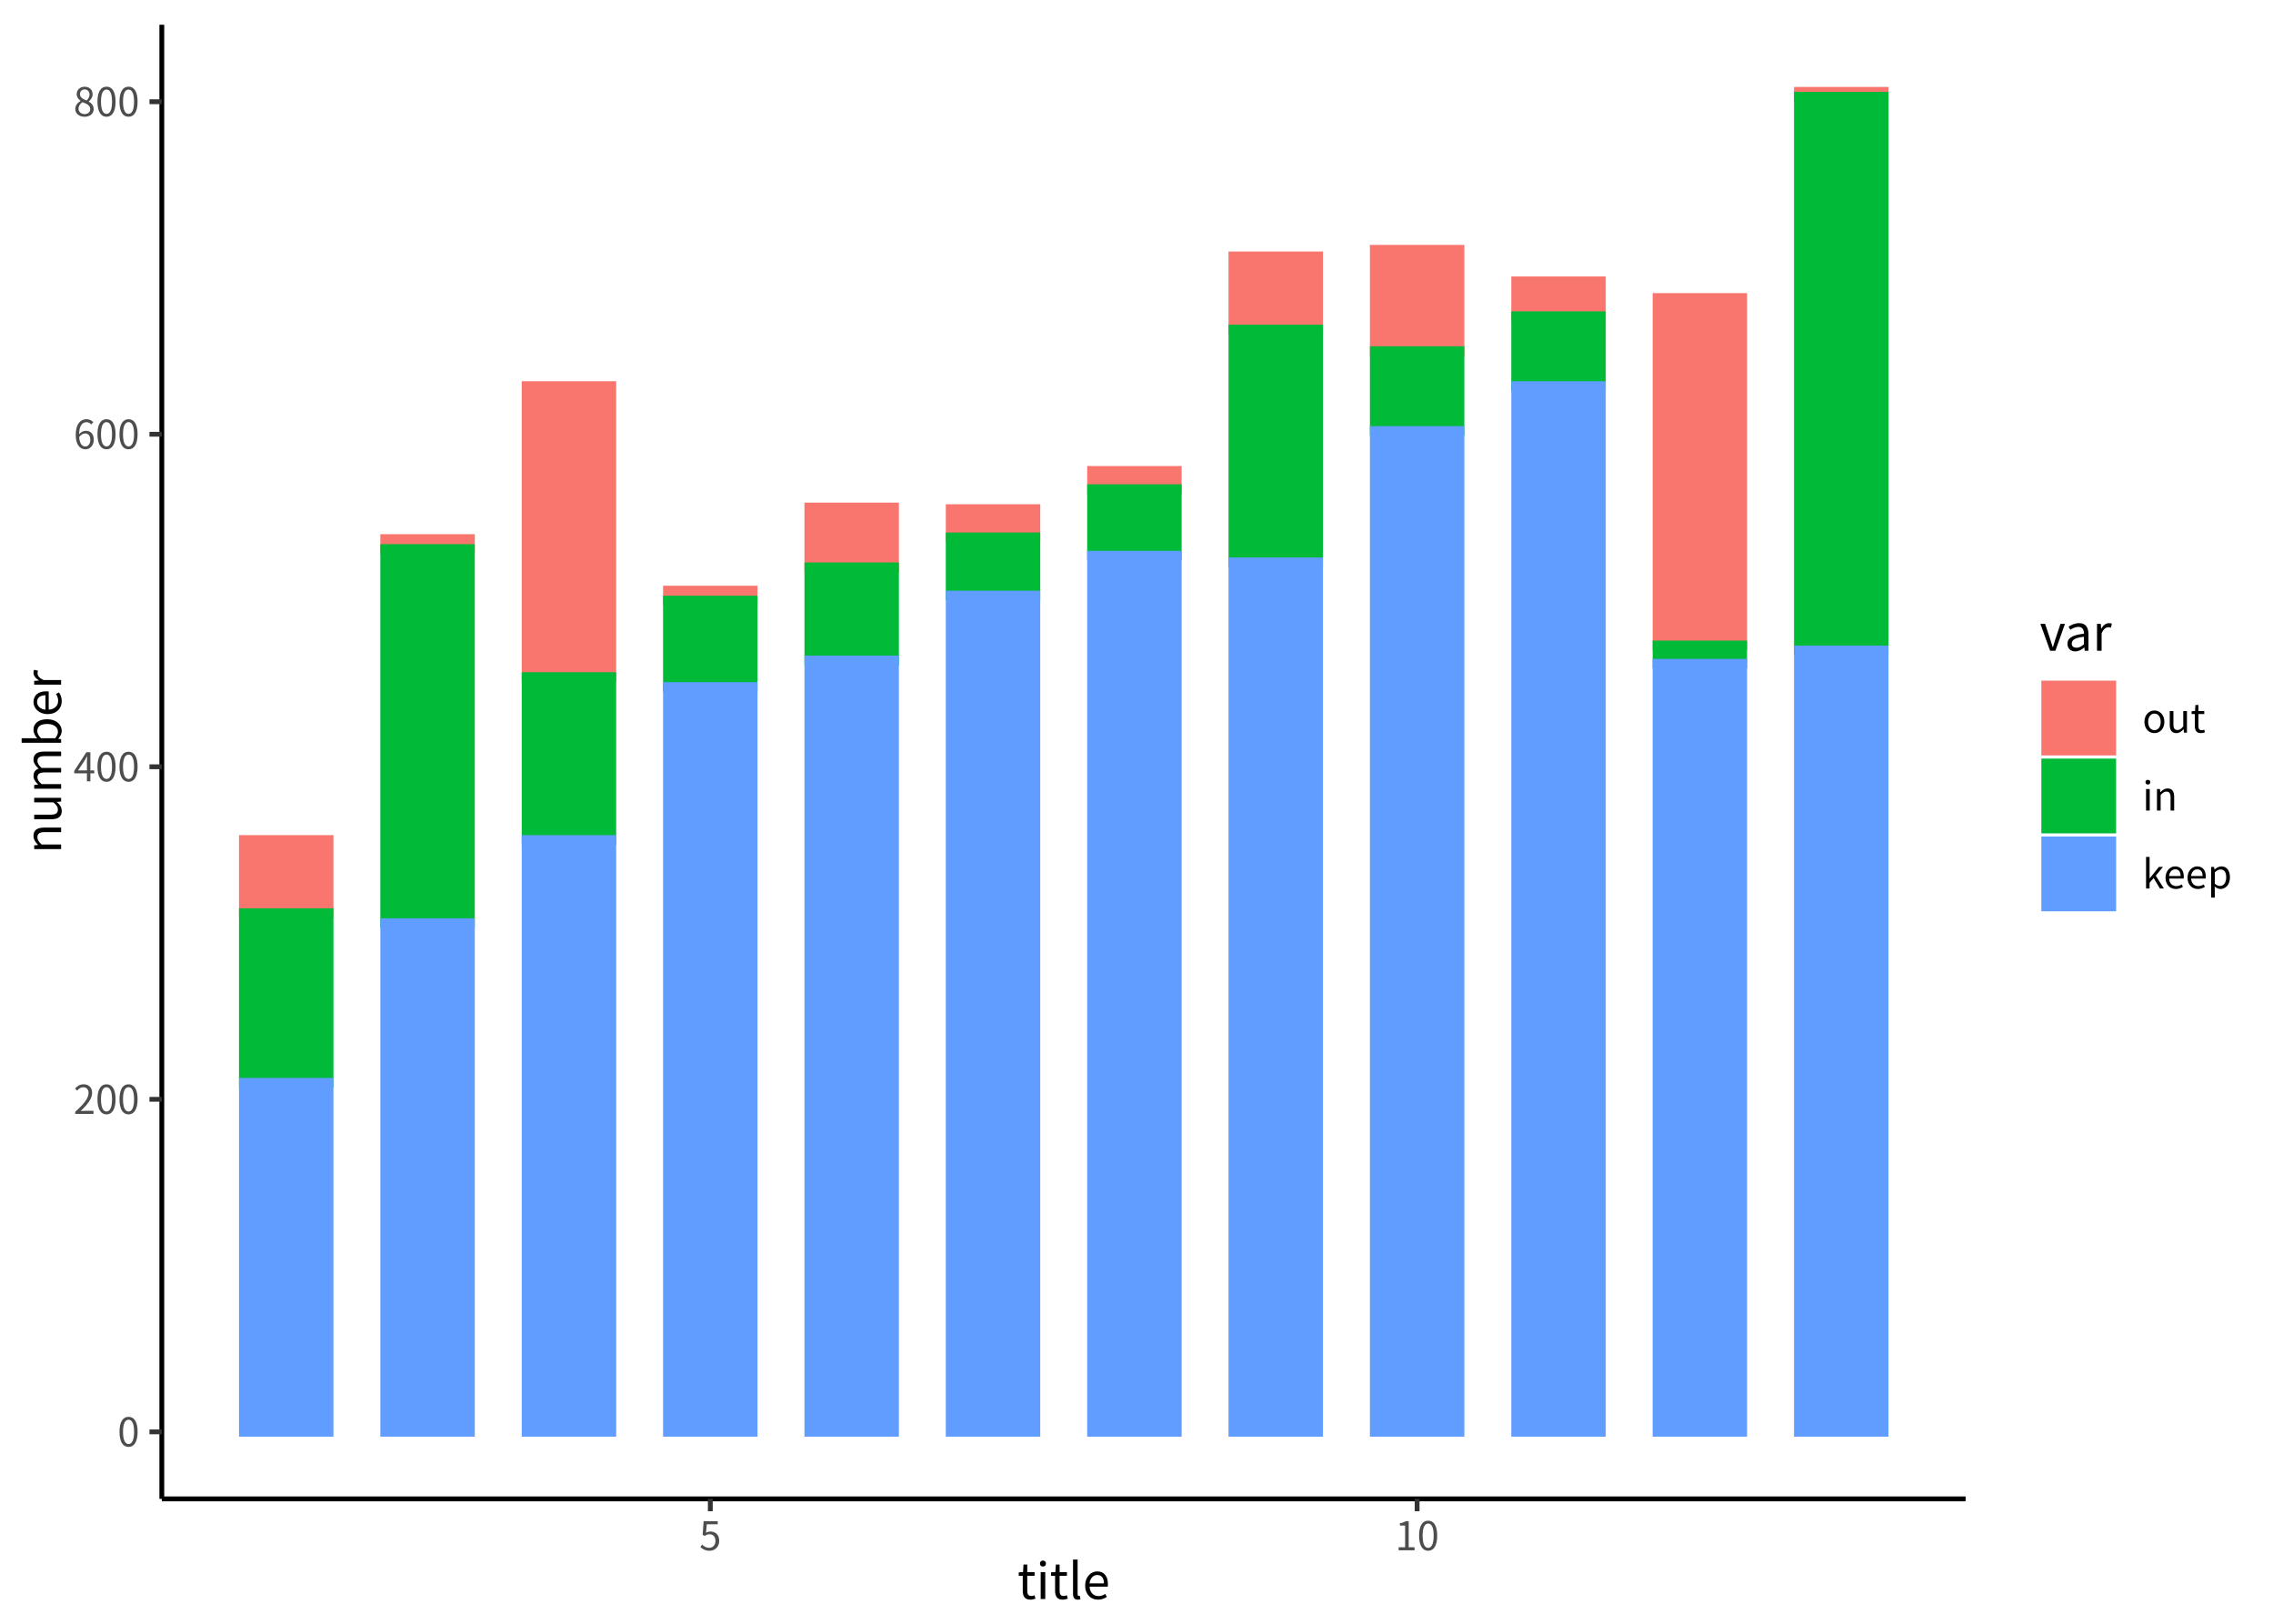
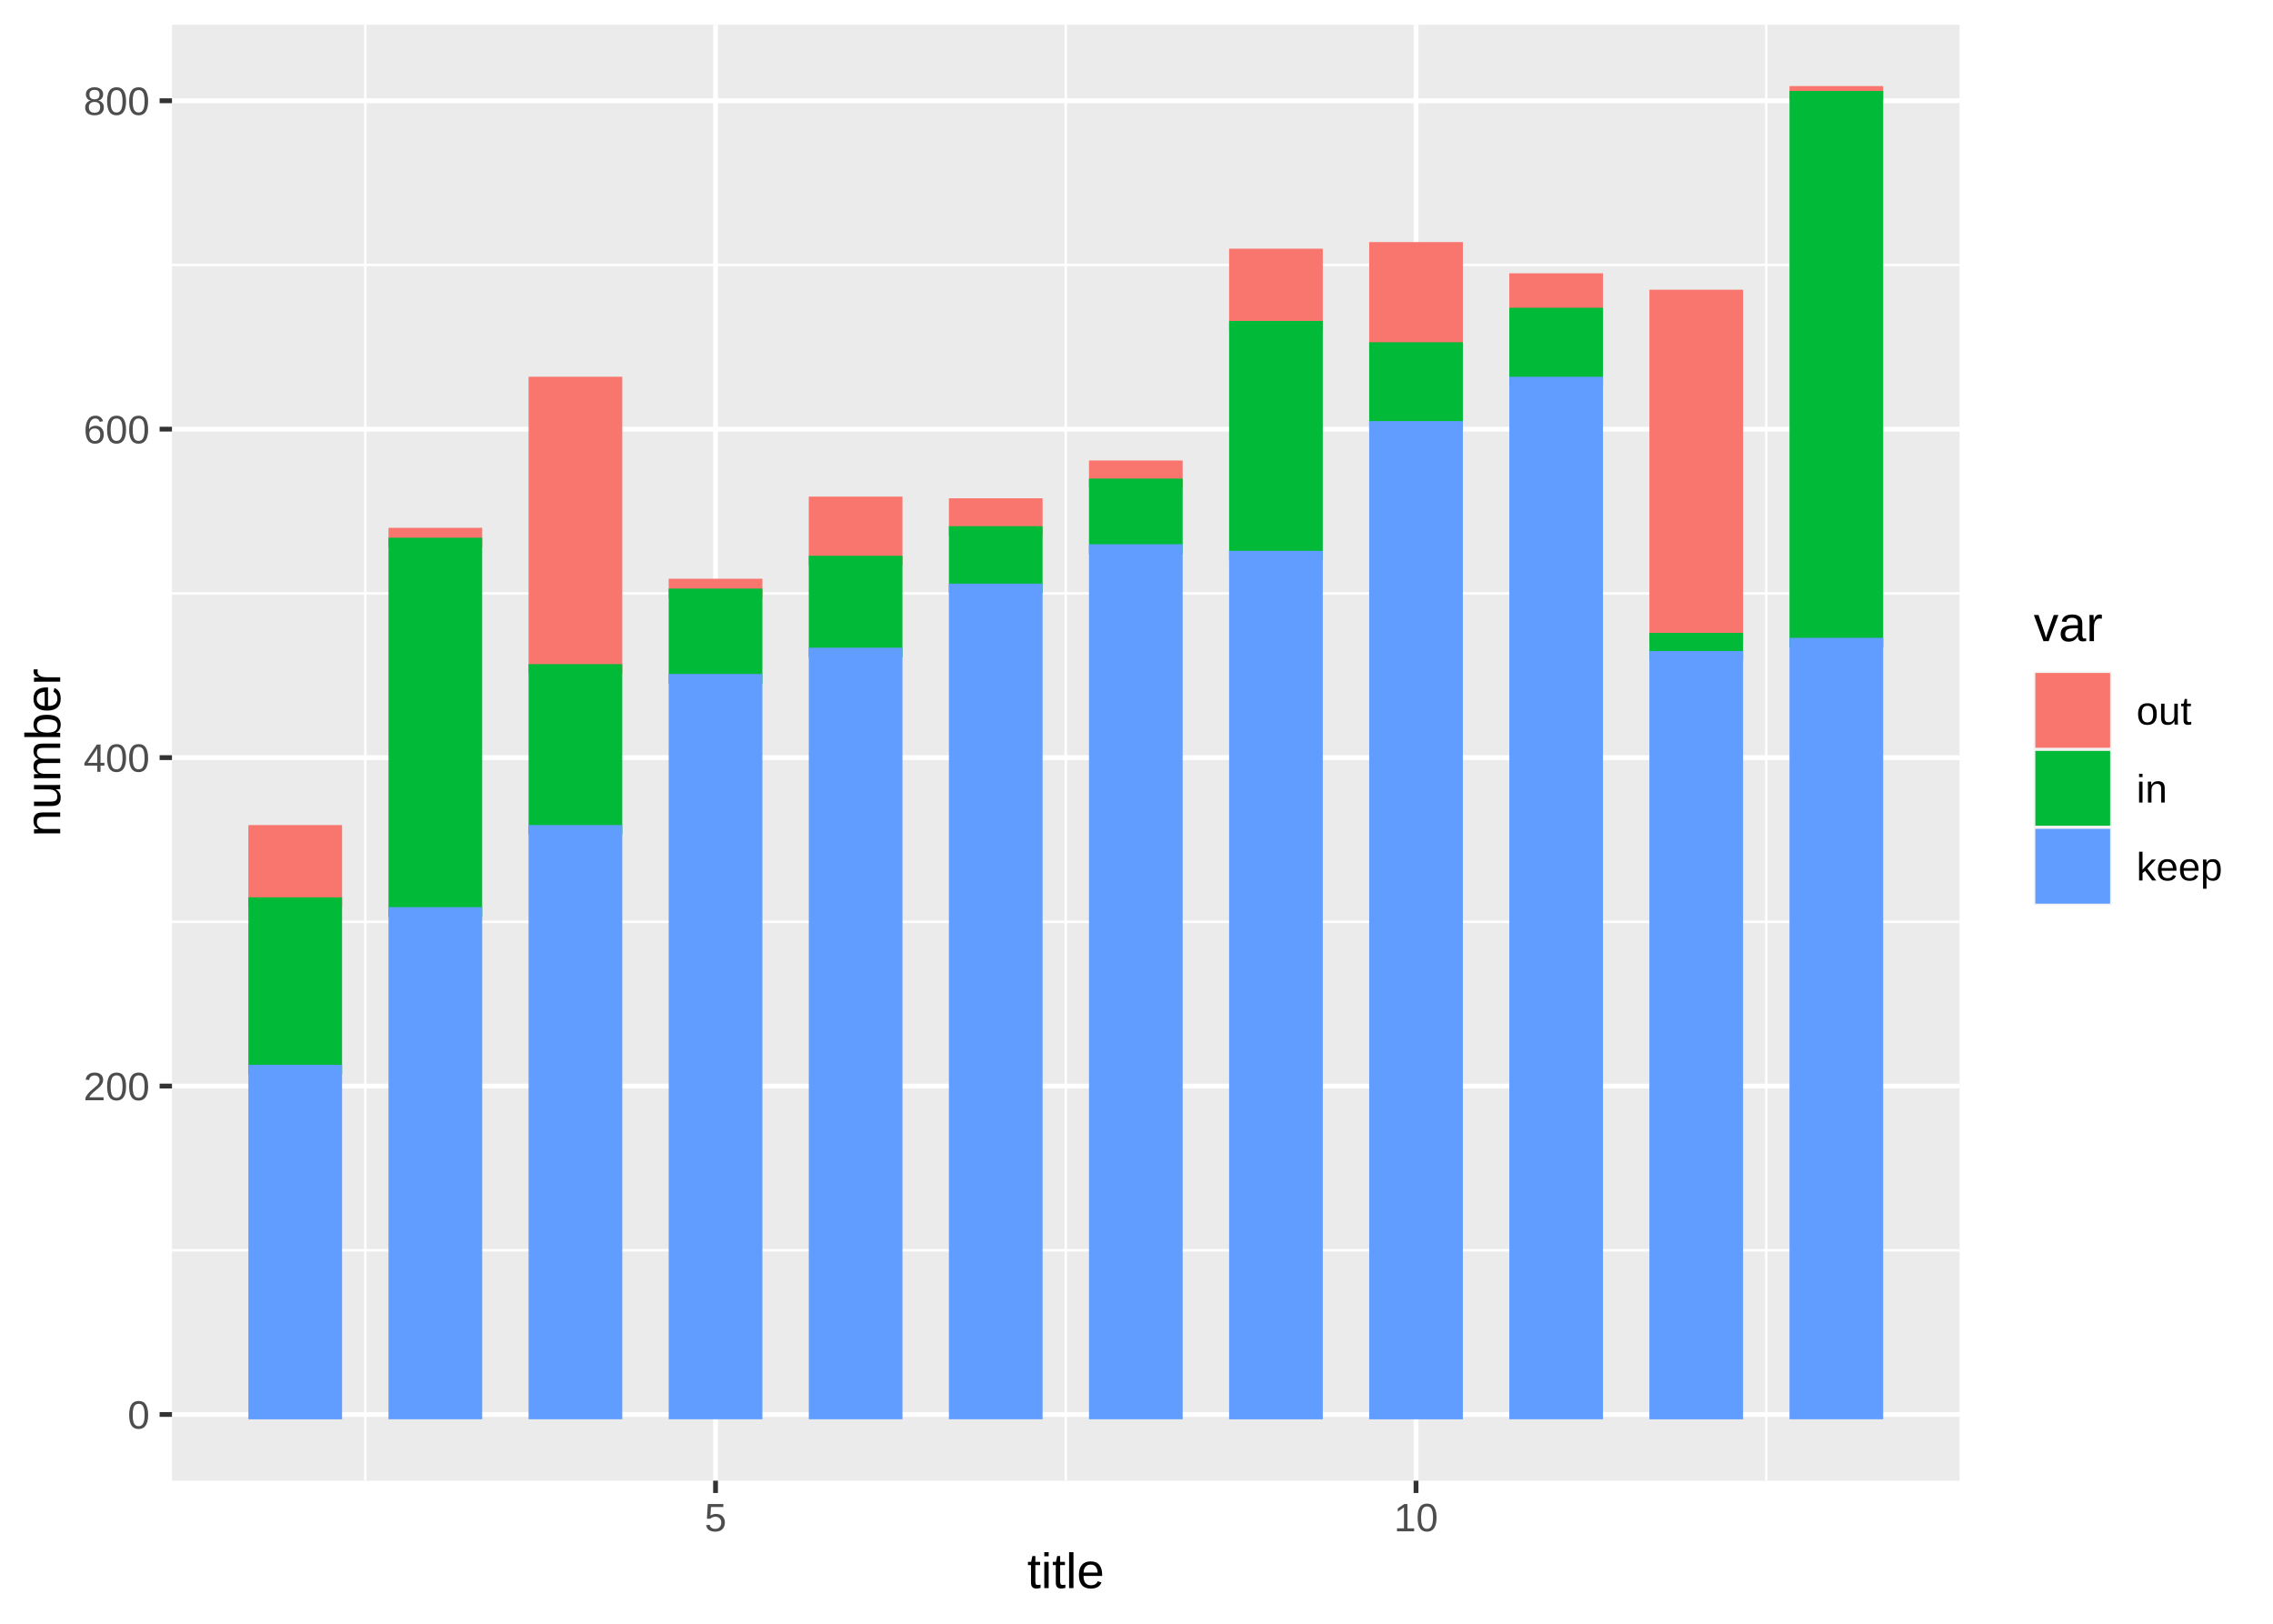
<svg xmlns="http://www.w3.org/2000/svg" viewBox="0 0 504.00 360.00">
  <defs>
    <style type="text/css">
    line, polyline, polygon, path, rect, circle {
      fill: none;
      stroke: #000000;
      stroke-linecap: round;
      stroke-linejoin: round;
      stroke-miterlimit: 10.00;
    }
  </style>
  </defs>
  <rect width="100%" height="100%" style="stroke: none; fill: #FFFFFF;" />
-   <rect x="0" y="0.00" width="504.00" height="360.00" style="stroke-width: 1.07; stroke: #FFFFFF; fill: #FFFFFF;" />
+   <rect x="0.00" y="0.00" width="504.00" height="360.00" style="stroke-width: 1.07; stroke: #FFFFFF; fill: #FFFFFF;" />
  <defs>
-     <clipPath id="cpMzUuODh8NDM1Ljg0fDMzMi4zMnw1LjQ4">
-       <rect x="35.88" y="5.48" width="399.97" height="326.84" />
+     <clipPath id="cpMzguMTN8NDM0LjUxfDMyOC4yOHw1LjQ4">
+       <rect x="38.13" y="5.48" width="396.38" height="322.80" />
    </clipPath>
  </defs>
-   <rect x="35.88" y="5.48" width="399.97" height="326.84" style="stroke-width: 1.07; stroke: none; fill: #FFFFFF;" clip-path="url(#cpMzUuODh8NDM1Ljg0fDMzMi4zMnw1LjQ4)" />
-   <rect x="54.06" y="186.22" width="18.81" height="16.22" style="stroke-width: 2.13; stroke: #F8766D; stroke-linecap: square; stroke-linejoin: miter; fill: #F8766D;" clip-path="url(#cpMzUuODh8NDM1Ljg0fDMzMi4zMnw1LjQ4)" />
-   <rect x="54.06" y="202.44" width="18.81" height="37.60" style="stroke-width: 2.13; stroke: #00BA38; stroke-linecap: square; stroke-linejoin: miter; fill: #00BA38;" clip-path="url(#cpMzUuODh8NDM1Ljg0fDMzMi4zMnw1LjQ4)" />
-   <rect x="54.06" y="240.05" width="18.81" height="77.41" style="stroke-width: 2.13; stroke: #619CFF; stroke-linecap: square; stroke-linejoin: miter; fill: #619CFF;" clip-path="url(#cpMzUuODh8NDM1Ljg0fDMzMi4zMnw1LjQ4)" />
-   <rect x="85.40" y="119.50" width="18.81" height="2.21" style="stroke-width: 2.13; stroke: #F8766D; stroke-linecap: square; stroke-linejoin: miter; fill: #F8766D;" clip-path="url(#cpMzUuODh8NDM1Ljg0fDMzMi4zMnw1LjQ4)" />
-   <rect x="85.40" y="121.71" width="18.81" height="82.94" style="stroke-width: 2.13; stroke: #00BA38; stroke-linecap: square; stroke-linejoin: miter; fill: #00BA38;" clip-path="url(#cpMzUuODh8NDM1Ljg0fDMzMi4zMnw1LjQ4)" />
-   <rect x="85.40" y="204.66" width="18.81" height="112.80" style="stroke-width: 2.13; stroke: #619CFF; stroke-linecap: square; stroke-linejoin: miter; fill: #619CFF;" clip-path="url(#cpMzUuODh8NDM1Ljg0fDMzMi4zMnw1LjQ4)" />
-   <rect x="116.75" y="85.59" width="18.81" height="64.51" style="stroke-width: 2.13; stroke: #F8766D; stroke-linecap: square; stroke-linejoin: miter; fill: #F8766D;" clip-path="url(#cpMzUuODh8NDM1Ljg0fDMzMi4zMnw1LjQ4)" />
-   <rect x="116.75" y="150.10" width="18.81" height="36.13" style="stroke-width: 2.13; stroke: #00BA38; stroke-linecap: square; stroke-linejoin: miter; fill: #00BA38;" clip-path="url(#cpMzUuODh8NDM1Ljg0fDMzMi4zMnw1LjQ4)" />
-   <rect x="116.75" y="186.22" width="18.81" height="131.24" style="stroke-width: 2.13; stroke: #619CFF; stroke-linecap: square; stroke-linejoin: miter; fill: #619CFF;" clip-path="url(#cpMzUuODh8NDM1Ljg0fDMzMi4zMnw1LjQ4)" />
-   <rect x="148.09" y="130.93" width="18.81" height="2.21" style="stroke-width: 2.13; stroke: #F8766D; stroke-linecap: square; stroke-linejoin: miter; fill: #F8766D;" clip-path="url(#cpMzUuODh8NDM1Ljg0fDMzMi4zMnw1LjQ4)" />
-   <rect x="148.09" y="133.14" width="18.81" height="19.17" style="stroke-width: 2.13; stroke: #00BA38; stroke-linecap: square; stroke-linejoin: miter; fill: #00BA38;" clip-path="url(#cpMzUuODh8NDM1Ljg0fDMzMi4zMnw1LjQ4)" />
-   <rect x="148.09" y="152.31" width="18.81" height="165.15" style="stroke-width: 2.13; stroke: #619CFF; stroke-linecap: square; stroke-linejoin: miter; fill: #619CFF;" clip-path="url(#cpMzUuODh8NDM1Ljg0fDMzMi4zMnw1LjQ4)" />
-   <rect x="179.44" y="112.50" width="18.81" height="13.27" style="stroke-width: 2.13; stroke: #F8766D; stroke-linecap: square; stroke-linejoin: miter; fill: #F8766D;" clip-path="url(#cpMzUuODh8NDM1Ljg0fDMzMi4zMnw1LjQ4)" />
-   <rect x="179.44" y="125.77" width="18.81" height="20.64" style="stroke-width: 2.13; stroke: #00BA38; stroke-linecap: square; stroke-linejoin: miter; fill: #00BA38;" clip-path="url(#cpMzUuODh8NDM1Ljg0fDMzMi4zMnw1LjQ4)" />
-   <rect x="179.44" y="146.41" width="18.81" height="171.05" style="stroke-width: 2.13; stroke: #619CFF; stroke-linecap: square; stroke-linejoin: miter; fill: #619CFF;" clip-path="url(#cpMzUuODh8NDM1Ljg0fDMzMi4zMnw1LjQ4)" />
-   <rect x="210.78" y="112.86" width="18.81" height="6.27" style="stroke-width: 2.13; stroke: #F8766D; stroke-linecap: square; stroke-linejoin: miter; fill: #F8766D;" clip-path="url(#cpMzUuODh8NDM1Ljg0fDMzMi4zMnw1LjQ4)" />
-   <rect x="210.78" y="119.13" width="18.81" height="12.90" style="stroke-width: 2.13; stroke: #00BA38; stroke-linecap: square; stroke-linejoin: miter; fill: #00BA38;" clip-path="url(#cpMzUuODh8NDM1Ljg0fDMzMi4zMnw1LjQ4)" />
-   <rect x="210.78" y="132.03" width="18.81" height="185.43" style="stroke-width: 2.13; stroke: #619CFF; stroke-linecap: square; stroke-linejoin: miter; fill: #619CFF;" clip-path="url(#cpMzUuODh8NDM1Ljg0fDMzMi4zMnw1LjQ4)" />
-   <rect x="242.13" y="104.39" width="18.81" height="4.06" style="stroke-width: 2.13; stroke: #F8766D; stroke-linecap: square; stroke-linejoin: miter; fill: #F8766D;" clip-path="url(#cpMzUuODh8NDM1Ljg0fDMzMi4zMnw1LjQ4)" />
-   <rect x="242.13" y="108.44" width="18.81" height="14.75" style="stroke-width: 2.13; stroke: #00BA38; stroke-linecap: square; stroke-linejoin: miter; fill: #00BA38;" clip-path="url(#cpMzUuODh8NDM1Ljg0fDMzMi4zMnw1LjQ4)" />
-   <rect x="242.13" y="123.19" width="18.81" height="194.27" style="stroke-width: 2.13; stroke: #619CFF; stroke-linecap: square; stroke-linejoin: miter; fill: #619CFF;" clip-path="url(#cpMzUuODh8NDM1Ljg0fDMzMi4zMnw1LjQ4)" />
-   <rect x="273.47" y="56.83" width="18.81" height="16.22" style="stroke-width: 2.13; stroke: #F8766D; stroke-linecap: square; stroke-linejoin: miter; fill: #F8766D;" clip-path="url(#cpMzUuODh8NDM1Ljg0fDMzMi4zMnw1LjQ4)" />
-   <rect x="273.47" y="73.05" width="18.81" height="51.61" style="stroke-width: 2.13; stroke: #00BA38; stroke-linecap: square; stroke-linejoin: miter; fill: #00BA38;" clip-path="url(#cpMzUuODh8NDM1Ljg0fDMzMi4zMnw1LjQ4)" />
-   <rect x="273.47" y="124.66" width="18.81" height="192.80" style="stroke-width: 2.13; stroke: #619CFF; stroke-linecap: square; stroke-linejoin: miter; fill: #619CFF;" clip-path="url(#cpMzUuODh8NDM1Ljg0fDMzMi4zMnw1LjQ4)" />
-   <rect x="304.82" y="55.36" width="18.81" height="22.49" style="stroke-width: 2.13; stroke: #F8766D; stroke-linecap: square; stroke-linejoin: miter; fill: #F8766D;" clip-path="url(#cpMzUuODh8NDM1Ljg0fDMzMi4zMnw1LjQ4)" />
-   <rect x="304.82" y="77.84" width="18.81" height="17.69" style="stroke-width: 2.13; stroke: #00BA38; stroke-linecap: square; stroke-linejoin: miter; fill: #00BA38;" clip-path="url(#cpMzUuODh8NDM1Ljg0fDMzMi4zMnw1LjQ4)" />
-   <rect x="304.82" y="95.54" width="18.81" height="221.92" style="stroke-width: 2.13; stroke: #619CFF; stroke-linecap: square; stroke-linejoin: miter; fill: #619CFF;" clip-path="url(#cpMzUuODh8NDM1Ljg0fDMzMi4zMnw1LjQ4)" />
-   <rect x="336.17" y="62.36" width="18.81" height="7.74" style="stroke-width: 2.13; stroke: #F8766D; stroke-linecap: square; stroke-linejoin: miter; fill: #F8766D;" clip-path="url(#cpMzUuODh8NDM1Ljg0fDMzMi4zMnw1LjQ4)" />
-   <rect x="336.17" y="70.10" width="18.81" height="15.48" style="stroke-width: 2.13; stroke: #00BA38; stroke-linecap: square; stroke-linejoin: miter; fill: #00BA38;" clip-path="url(#cpMzUuODh8NDM1Ljg0fDMzMi4zMnw1LjQ4)" />
-   <rect x="336.17" y="85.59" width="18.81" height="231.87" style="stroke-width: 2.13; stroke: #619CFF; stroke-linecap: square; stroke-linejoin: miter; fill: #619CFF;" clip-path="url(#cpMzUuODh8NDM1Ljg0fDMzMi4zMnw1LjQ4)" />
-   <rect x="367.51" y="66.05" width="18.81" height="77.05" style="stroke-width: 2.13; stroke: #F8766D; stroke-linecap: square; stroke-linejoin: miter; fill: #F8766D;" clip-path="url(#cpMzUuODh8NDM1Ljg0fDMzMi4zMnw1LjQ4)" />
-   <rect x="367.51" y="143.09" width="18.81" height="4.06" style="stroke-width: 2.13; stroke: #00BA38; stroke-linecap: square; stroke-linejoin: miter; fill: #00BA38;" clip-path="url(#cpMzUuODh8NDM1Ljg0fDMzMi4zMnw1LjQ4)" />
-   <rect x="367.51" y="147.15" width="18.81" height="170.31" style="stroke-width: 2.13; stroke: #619CFF; stroke-linecap: square; stroke-linejoin: miter; fill: #619CFF;" clip-path="url(#cpMzUuODh8NDM1Ljg0fDMzMi4zMnw1LjQ4)" />
-   <rect x="398.86" y="20.34" width="18.81" height="1.11" style="stroke-width: 2.13; stroke: #F8766D; stroke-linecap: square; stroke-linejoin: miter; fill: #F8766D;" clip-path="url(#cpMzUuODh8NDM1Ljg0fDMzMi4zMnw1LjQ4)" />
-   <rect x="398.86" y="21.44" width="18.81" height="122.76" style="stroke-width: 2.13; stroke: #00BA38; stroke-linecap: square; stroke-linejoin: miter; fill: #00BA38;" clip-path="url(#cpMzUuODh8NDM1Ljg0fDMzMi4zMnw1LjQ4)" />
-   <rect x="398.86" y="144.20" width="18.81" height="173.26" style="stroke-width: 2.13; stroke: #619CFF; stroke-linecap: square; stroke-linejoin: miter; fill: #619CFF;" clip-path="url(#cpMzUuODh8NDM1Ljg0fDMzMi4zMnw1LjQ4)" />
+   <rect x="38.13" y="5.48" width="396.38" height="322.80" style="stroke-width: 1.07; stroke: none; fill: #EBEBEB;" clip-path="url(#cpMzguMTN8NDM0LjUxfDMyOC4yOHw1LjQ4)" />
+   <polyline points="38.13,277.20 434.51,277.20 " style="stroke-width: 0.53; stroke: #FFFFFF; stroke-linecap: butt;" clip-path="url(#cpMzguMTN8NDM0LjUxfDMyOC4yOHw1LjQ4)" />
+   <polyline points="38.13,204.38 434.51,204.38 " style="stroke-width: 0.53; stroke: #FFFFFF; stroke-linecap: butt;" clip-path="url(#cpMzguMTN8NDM0LjUxfDMyOC4yOHw1LjQ4)" />
+   <polyline points="38.13,131.56 434.51,131.56 " style="stroke-width: 0.53; stroke: #FFFFFF; stroke-linecap: butt;" clip-path="url(#cpMzguMTN8NDM0LjUxfDMyOC4yOHw1LjQ4)" />
+   <polyline points="38.13,58.74 434.51,58.74 " style="stroke-width: 0.53; stroke: #FFFFFF; stroke-linecap: butt;" clip-path="url(#cpMzguMTN8NDM0LjUxfDMyOC4yOHw1LjQ4)" />
+   <polyline points="81.00,328.28 81.00,5.48 " style="stroke-width: 0.53; stroke: #FFFFFF; stroke-linecap: butt;" clip-path="url(#cpMzguMTN8NDM0LjUxfDMyOC4yOHw1LjQ4)" />
+   <polyline points="236.32,328.28 236.32,5.48 " style="stroke-width: 0.53; stroke: #FFFFFF; stroke-linecap: butt;" clip-path="url(#cpMzguMTN8NDM0LjUxfDMyOC4yOHw1LjQ4)" />
+   <polyline points="391.64,328.28 391.64,5.48 " style="stroke-width: 0.53; stroke: #FFFFFF; stroke-linecap: butt;" clip-path="url(#cpMzguMTN8NDM0LjUxfDMyOC4yOHw1LjQ4)" />
+   <polyline points="38.13,313.60 434.51,313.60 " style="stroke-width: 1.07; stroke: #FFFFFF; stroke-linecap: butt;" clip-path="url(#cpMzguMTN8NDM0LjUxfDMyOC4yOHw1LjQ4)" />
+   <polyline points="38.13,240.79 434.51,240.79 " style="stroke-width: 1.07; stroke: #FFFFFF; stroke-linecap: butt;" clip-path="url(#cpMzguMTN8NDM0LjUxfDMyOC4yOHw1LjQ4)" />
+   <polyline points="38.13,167.97 434.51,167.97 " style="stroke-width: 1.07; stroke: #FFFFFF; stroke-linecap: butt;" clip-path="url(#cpMzguMTN8NDM0LjUxfDMyOC4yOHw1LjQ4)" />
+   <polyline points="38.13,95.15 434.51,95.15 " style="stroke-width: 1.07; stroke: #FFFFFF; stroke-linecap: butt;" clip-path="url(#cpMzguMTN8NDM0LjUxfDMyOC4yOHw1LjQ4)" />
+   <polyline points="38.13,22.34 434.51,22.34 " style="stroke-width: 1.07; stroke: #FFFFFF; stroke-linecap: butt;" clip-path="url(#cpMzguMTN8NDM0LjUxfDMyOC4yOHw1LjQ4)" />
+   <polyline points="158.66,328.28 158.66,5.48 " style="stroke-width: 1.07; stroke: #FFFFFF; stroke-linecap: butt;" clip-path="url(#cpMzguMTN8NDM0LjUxfDMyOC4yOHw1LjQ4)" />
+   <polyline points="313.98,328.28 313.98,5.48 " style="stroke-width: 1.07; stroke: #FFFFFF; stroke-linecap: butt;" clip-path="url(#cpMzguMTN8NDM0LjUxfDMyOC4yOHw1LjQ4)" />
+   <rect x="56.14" y="183.99" width="18.64" height="16.02" style="stroke-width: 2.13; stroke: #F8766D; stroke-linecap: square; stroke-linejoin: miter; fill: #F8766D;" clip-path="url(#cpMzguMTN8NDM0LjUxfDMyOC4yOHw1LjQ4)" />
+   <rect x="56.14" y="200.01" width="18.64" height="37.14" style="stroke-width: 2.13; stroke: #00BA38; stroke-linecap: square; stroke-linejoin: miter; fill: #00BA38;" clip-path="url(#cpMzguMTN8NDM0LjUxfDMyOC4yOHw1LjQ4)" />
+   <rect x="56.14" y="237.15" width="18.64" height="76.46" style="stroke-width: 2.13; stroke: #619CFF; stroke-linecap: square; stroke-linejoin: miter; fill: #619CFF;" clip-path="url(#cpMzguMTN8NDM0LjUxfDMyOC4yOHw1LjQ4)" />
+   <rect x="87.21" y="118.09" width="18.64" height="2.18" style="stroke-width: 2.13; stroke: #F8766D; stroke-linecap: square; stroke-linejoin: miter; fill: #F8766D;" clip-path="url(#cpMzguMTN8NDM0LjUxfDMyOC4yOHw1LjQ4)" />
+   <rect x="87.21" y="120.28" width="18.64" height="81.92" style="stroke-width: 2.13; stroke: #00BA38; stroke-linecap: square; stroke-linejoin: miter; fill: #00BA38;" clip-path="url(#cpMzguMTN8NDM0LjUxfDMyOC4yOHw1LjQ4)" />
+   <rect x="87.21" y="202.19" width="18.64" height="111.41" style="stroke-width: 2.13; stroke: #619CFF; stroke-linecap: square; stroke-linejoin: miter; fill: #619CFF;" clip-path="url(#cpMzguMTN8NDM0LjUxfDMyOC4yOHw1LjQ4)" />
+   <rect x="118.27" y="84.59" width="18.64" height="63.71" style="stroke-width: 2.13; stroke: #F8766D; stroke-linecap: square; stroke-linejoin: miter; fill: #F8766D;" clip-path="url(#cpMzguMTN8NDM0LjUxfDMyOC4yOHw1LjQ4)" />
+   <rect x="118.27" y="148.31" width="18.64" height="35.68" style="stroke-width: 2.13; stroke: #00BA38; stroke-linecap: square; stroke-linejoin: miter; fill: #00BA38;" clip-path="url(#cpMzguMTN8NDM0LjUxfDMyOC4yOHw1LjQ4)" />
+   <rect x="118.27" y="183.99" width="18.64" height="129.61" style="stroke-width: 2.13; stroke: #619CFF; stroke-linecap: square; stroke-linejoin: miter; fill: #619CFF;" clip-path="url(#cpMzguMTN8NDM0LjUxfDMyOC4yOHw1LjQ4)" />
+   <rect x="149.34" y="129.38" width="18.64" height="2.18" style="stroke-width: 2.13; stroke: #F8766D; stroke-linecap: square; stroke-linejoin: miter; fill: #F8766D;" clip-path="url(#cpMzguMTN8NDM0LjUxfDMyOC4yOHw1LjQ4)" />
+   <rect x="149.34" y="131.56" width="18.64" height="18.93" style="stroke-width: 2.13; stroke: #00BA38; stroke-linecap: square; stroke-linejoin: miter; fill: #00BA38;" clip-path="url(#cpMzguMTN8NDM0LjUxfDMyOC4yOHw1LjQ4)" />
+   <rect x="149.34" y="150.49" width="18.64" height="163.11" style="stroke-width: 2.13; stroke: #619CFF; stroke-linecap: square; stroke-linejoin: miter; fill: #619CFF;" clip-path="url(#cpMzguMTN8NDM0LjUxfDMyOC4yOHw1LjQ4)" />
+   <rect x="180.40" y="111.17" width="18.64" height="13.11" style="stroke-width: 2.13; stroke: #F8766D; stroke-linecap: square; stroke-linejoin: miter; fill: #F8766D;" clip-path="url(#cpMzguMTN8NDM0LjUxfDMyOC4yOHw1LjQ4)" />
+   <rect x="180.40" y="124.28" width="18.64" height="20.39" style="stroke-width: 2.13; stroke: #00BA38; stroke-linecap: square; stroke-linejoin: miter; fill: #00BA38;" clip-path="url(#cpMzguMTN8NDM0LjUxfDMyOC4yOHw1LjQ4)" />
+   <rect x="180.40" y="144.67" width="18.64" height="168.93" style="stroke-width: 2.13; stroke: #619CFF; stroke-linecap: square; stroke-linejoin: miter; fill: #619CFF;" clip-path="url(#cpMzguMTN8NDM0LjUxfDMyOC4yOHw1LjQ4)" />
+   <rect x="211.47" y="111.54" width="18.64" height="6.19" style="stroke-width: 2.13; stroke: #F8766D; stroke-linecap: square; stroke-linejoin: miter; fill: #F8766D;" clip-path="url(#cpMzguMTN8NDM0LjUxfDMyOC4yOHw1LjQ4)" />
+   <rect x="211.47" y="117.73" width="18.64" height="12.74" style="stroke-width: 2.13; stroke: #00BA38; stroke-linecap: square; stroke-linejoin: miter; fill: #00BA38;" clip-path="url(#cpMzguMTN8NDM0LjUxfDMyOC4yOHw1LjQ4)" />
+   <rect x="211.47" y="130.47" width="18.64" height="183.13" style="stroke-width: 2.13; stroke: #619CFF; stroke-linecap: square; stroke-linejoin: miter; fill: #619CFF;" clip-path="url(#cpMzguMTN8NDM0LjUxfDMyOC4yOHw1LjQ4)" />
+   <rect x="242.53" y="103.16" width="18.64" height="4.00" style="stroke-width: 2.13; stroke: #F8766D; stroke-linecap: square; stroke-linejoin: miter; fill: #F8766D;" clip-path="url(#cpMzguMTN8NDM0LjUxfDMyOC4yOHw1LjQ4)" />
+   <rect x="242.53" y="107.17" width="18.64" height="14.56" style="stroke-width: 2.13; stroke: #00BA38; stroke-linecap: square; stroke-linejoin: miter; fill: #00BA38;" clip-path="url(#cpMzguMTN8NDM0LjUxfDMyOC4yOHw1LjQ4)" />
+   <rect x="242.53" y="121.73" width="18.64" height="191.87" style="stroke-width: 2.13; stroke: #619CFF; stroke-linecap: square; stroke-linejoin: miter; fill: #619CFF;" clip-path="url(#cpMzguMTN8NDM0LjUxfDMyOC4yOHw1LjQ4)" />
+   <rect x="273.60" y="56.20" width="18.64" height="16.02" style="stroke-width: 2.13; stroke: #F8766D; stroke-linecap: square; stroke-linejoin: miter; fill: #F8766D;" clip-path="url(#cpMzguMTN8NDM0LjUxfDMyOC4yOHw1LjQ4)" />
+   <rect x="273.60" y="72.22" width="18.64" height="50.97" style="stroke-width: 2.13; stroke: #00BA38; stroke-linecap: square; stroke-linejoin: miter; fill: #00BA38;" clip-path="url(#cpMzguMTN8NDM0LjUxfDMyOC4yOHw1LjQ4)" />
+   <rect x="273.60" y="123.19" width="18.64" height="190.42" style="stroke-width: 2.13; stroke: #619CFF; stroke-linecap: square; stroke-linejoin: miter; fill: #619CFF;" clip-path="url(#cpMzguMTN8NDM0LjUxfDMyOC4yOHw1LjQ4)" />
+   <rect x="304.66" y="54.74" width="18.64" height="22.21" style="stroke-width: 2.13; stroke: #F8766D; stroke-linecap: square; stroke-linejoin: miter; fill: #F8766D;" clip-path="url(#cpMzguMTN8NDM0LjUxfDMyOC4yOHw1LjQ4)" />
+   <rect x="304.66" y="76.95" width="18.64" height="17.48" style="stroke-width: 2.13; stroke: #00BA38; stroke-linecap: square; stroke-linejoin: miter; fill: #00BA38;" clip-path="url(#cpMzguMTN8NDM0LjUxfDMyOC4yOHw1LjQ4)" />
+   <rect x="304.66" y="94.43" width="18.64" height="219.18" style="stroke-width: 2.13; stroke: #619CFF; stroke-linecap: square; stroke-linejoin: miter; fill: #619CFF;" clip-path="url(#cpMzguMTN8NDM0LjUxfDMyOC4yOHw1LjQ4)" />
+   <rect x="335.73" y="61.66" width="18.64" height="7.65" style="stroke-width: 2.13; stroke: #F8766D; stroke-linecap: square; stroke-linejoin: miter; fill: #F8766D;" clip-path="url(#cpMzguMTN8NDM0LjUxfDMyOC4yOHw1LjQ4)" />
+   <rect x="335.73" y="69.30" width="18.64" height="15.29" style="stroke-width: 2.13; stroke: #00BA38; stroke-linecap: square; stroke-linejoin: miter; fill: #00BA38;" clip-path="url(#cpMzguMTN8NDM0LjUxfDMyOC4yOHw1LjQ4)" />
+   <rect x="335.73" y="84.59" width="18.64" height="229.01" style="stroke-width: 2.13; stroke: #619CFF; stroke-linecap: square; stroke-linejoin: miter; fill: #619CFF;" clip-path="url(#cpMzguMTN8NDM0LjUxfDMyOC4yOHw1LjQ4)" />
+   <rect x="366.79" y="65.30" width="18.64" height="76.09" style="stroke-width: 2.13; stroke: #F8766D; stroke-linecap: square; stroke-linejoin: miter; fill: #F8766D;" clip-path="url(#cpMzguMTN8NDM0LjUxfDMyOC4yOHw1LjQ4)" />
+   <rect x="366.79" y="141.39" width="18.64" height="4.00" style="stroke-width: 2.13; stroke: #00BA38; stroke-linecap: square; stroke-linejoin: miter; fill: #00BA38;" clip-path="url(#cpMzguMTN8NDM0LjUxfDMyOC4yOHw1LjQ4)" />
+   <rect x="366.79" y="145.40" width="18.64" height="168.21" style="stroke-width: 2.13; stroke: #619CFF; stroke-linecap: square; stroke-linejoin: miter; fill: #619CFF;" clip-path="url(#cpMzguMTN8NDM0LjUxfDMyOC4yOHw1LjQ4)" />
+   <rect x="397.86" y="20.15" width="18.64" height="1.09" style="stroke-width: 2.13; stroke: #F8766D; stroke-linecap: square; stroke-linejoin: miter; fill: #F8766D;" clip-path="url(#cpMzguMTN8NDM0LjUxfDMyOC4yOHw1LjQ4)" />
+   <rect x="397.86" y="21.24" width="18.64" height="121.24" style="stroke-width: 2.13; stroke: #00BA38; stroke-linecap: square; stroke-linejoin: miter; fill: #00BA38;" clip-path="url(#cpMzguMTN8NDM0LjUxfDMyOC4yOHw1LjQ4)" />
+   <rect x="397.86" y="142.48" width="18.64" height="171.12" style="stroke-width: 2.13; stroke: #619CFF; stroke-linecap: square; stroke-linejoin: miter; fill: #619CFF;" clip-path="url(#cpMzguMTN8NDM0LjUxfDMyOC4yOHw1LjQ4)" />
  <defs>
    <clipPath id="cpMC4wMHw1MDQuMDB8MzYwLjAwfDAuMDA=">
      <rect x="0.00" y="0.00" width="504.00" height="360.00" />
    </clipPath>
  </defs>
-   <polyline points="35.88,332.32 35.88,5.48 " style="stroke-width: 1.07; stroke-linecap: butt;" clip-path="url(#cpMC4wMHw1MDQuMDB8MzYwLjAwfDAuMDA=)" />
  <g clip-path="url(#cpMC4wMHw1MDQuMDB8MzYwLjAwfDAuMDA=)">
-     <text x="26.06" y="320.69" style="font-size: 8.80px; fill: #4D4D4D; font-family: Noto Sans CJK JP;" textLength="4.88px" lengthAdjust="spacingAndGlyphs">0</text>
+     <text x="28.30" y="316.75" style="font-size: 8.80px; fill: #4D4D4D; font-family: Arial;" textLength="4.89px" lengthAdjust="spacingAndGlyphs">0</text>
  </g>
  <g clip-path="url(#cpMC4wMHw1MDQuMDB8MzYwLjAwfDAuMDA=)">
-     <text x="16.29" y="246.96" style="font-size: 8.80px; fill: #4D4D4D; font-family: Noto Sans CJK JP;" textLength="14.65px" lengthAdjust="spacingAndGlyphs">200</text>
+     <text x="18.51" y="243.94" style="font-size: 8.80px; fill: #4D4D4D; font-family: Arial;" textLength="14.68px" lengthAdjust="spacingAndGlyphs">200</text>
  </g>
  <g clip-path="url(#cpMC4wMHw1MDQuMDB8MzYwLjAwfDAuMDA=)">
-     <text x="16.29" y="173.23" style="font-size: 8.80px; fill: #4D4D4D; font-family: Noto Sans CJK JP;" textLength="14.65px" lengthAdjust="spacingAndGlyphs">400</text>
+     <text x="18.51" y="171.12" style="font-size: 8.80px; fill: #4D4D4D; font-family: Arial;" textLength="14.68px" lengthAdjust="spacingAndGlyphs">400</text>
  </g>
  <g clip-path="url(#cpMC4wMHw1MDQuMDB8MzYwLjAwfDAuMDA=)">
-     <text x="16.29" y="99.51" style="font-size: 8.80px; fill: #4D4D4D; font-family: Noto Sans CJK JP;" textLength="14.65px" lengthAdjust="spacingAndGlyphs">600</text>
+     <text x="18.51" y="98.30" style="font-size: 8.80px; fill: #4D4D4D; font-family: Arial;" textLength="14.68px" lengthAdjust="spacingAndGlyphs">600</text>
  </g>
  <g clip-path="url(#cpMC4wMHw1MDQuMDB8MzYwLjAwfDAuMDA=)">
-     <text x="16.29" y="25.78" style="font-size: 8.80px; fill: #4D4D4D; font-family: Noto Sans CJK JP;" textLength="14.65px" lengthAdjust="spacingAndGlyphs">800</text>
+     <text x="18.51" y="25.49" style="font-size: 8.80px; fill: #4D4D4D; font-family: Arial;" textLength="14.68px" lengthAdjust="spacingAndGlyphs">800</text>
  </g>
-   <polyline points="33.14,317.46 35.88,317.46 " style="stroke-width: 1.07; stroke: #333333; stroke-linecap: butt;" clip-path="url(#cpMC4wMHw1MDQuMDB8MzYwLjAwfDAuMDA=)" />
-   <polyline points="33.14,243.73 35.88,243.73 " style="stroke-width: 1.07; stroke: #333333; stroke-linecap: butt;" clip-path="url(#cpMC4wMHw1MDQuMDB8MzYwLjAwfDAuMDA=)" />
-   <polyline points="33.14,170.00 35.88,170.00 " style="stroke-width: 1.07; stroke: #333333; stroke-linecap: butt;" clip-path="url(#cpMC4wMHw1MDQuMDB8MzYwLjAwfDAuMDA=)" />
-   <polyline points="33.14,96.28 35.88,96.28 " style="stroke-width: 1.07; stroke: #333333; stroke-linecap: butt;" clip-path="url(#cpMC4wMHw1MDQuMDB8MzYwLjAwfDAuMDA=)" />
-   <polyline points="33.14,22.55 35.88,22.55 " style="stroke-width: 1.07; stroke: #333333; stroke-linecap: butt;" clip-path="url(#cpMC4wMHw1MDQuMDB8MzYwLjAwfDAuMDA=)" />
-   <polyline points="35.88,332.32 435.84,332.32 " style="stroke-width: 1.07; stroke-linecap: butt;" clip-path="url(#cpMC4wMHw1MDQuMDB8MzYwLjAwfDAuMDA=)" />
-   <polyline points="157.50,335.06 157.50,332.32 " style="stroke-width: 1.07; stroke: #333333; stroke-linecap: butt;" clip-path="url(#cpMC4wMHw1MDQuMDB8MzYwLjAwfDAuMDA=)" />
-   <polyline points="314.22,335.06 314.22,332.32 " style="stroke-width: 1.07; stroke: #333333; stroke-linecap: butt;" clip-path="url(#cpMC4wMHw1MDQuMDB8MzYwLjAwfDAuMDA=)" />
+   <polyline points="35.39,313.60 38.13,313.60 " style="stroke-width: 1.07; stroke: #333333; stroke-linecap: butt;" clip-path="url(#cpMC4wMHw1MDQuMDB8MzYwLjAwfDAuMDA=)" />
+   <polyline points="35.39,240.79 38.13,240.79 " style="stroke-width: 1.07; stroke: #333333; stroke-linecap: butt;" clip-path="url(#cpMC4wMHw1MDQuMDB8MzYwLjAwfDAuMDA=)" />
+   <polyline points="35.39,167.97 38.13,167.97 " style="stroke-width: 1.07; stroke: #333333; stroke-linecap: butt;" clip-path="url(#cpMC4wMHw1MDQuMDB8MzYwLjAwfDAuMDA=)" />
+   <polyline points="35.39,95.15 38.13,95.15 " style="stroke-width: 1.07; stroke: #333333; stroke-linecap: butt;" clip-path="url(#cpMC4wMHw1MDQuMDB8MzYwLjAwfDAuMDA=)" />
+   <polyline points="35.39,22.34 38.13,22.34 " style="stroke-width: 1.07; stroke: #333333; stroke-linecap: butt;" clip-path="url(#cpMC4wMHw1MDQuMDB8MzYwLjAwfDAuMDA=)" />
+   <polyline points="158.66,331.02 158.66,328.28 " style="stroke-width: 1.07; stroke: #333333; stroke-linecap: butt;" clip-path="url(#cpMC4wMHw1MDQuMDB8MzYwLjAwfDAuMDA=)" />
+   <polyline points="313.98,331.02 313.98,328.28 " style="stroke-width: 1.07; stroke: #333333; stroke-linecap: butt;" clip-path="url(#cpMC4wMHw1MDQuMDB8MzYwLjAwfDAuMDA=)" />
  <g clip-path="url(#cpMC4wMHw1MDQuMDB8MzYwLjAwfDAuMDA=)">
-     <text x="155.05" y="343.71" style="font-size: 8.80px; fill: #4D4D4D; font-family: Noto Sans CJK JP;" textLength="4.88px" lengthAdjust="spacingAndGlyphs">5</text>
+     <text x="156.21" y="339.51" style="font-size: 8.80px; fill: #4D4D4D; font-family: Arial;" textLength="4.89px" lengthAdjust="spacingAndGlyphs">5</text>
  </g>
  <g clip-path="url(#cpMC4wMHw1MDQuMDB8MzYwLjAwfDAuMDA=)">
-     <text x="309.34" y="343.71" style="font-size: 8.80px; fill: #4D4D4D; font-family: Noto Sans CJK JP;" textLength="9.77px" lengthAdjust="spacingAndGlyphs">10</text>
+     <text x="309.09" y="339.51" style="font-size: 8.80px; fill: #4D4D4D; font-family: Arial;" textLength="9.79px" lengthAdjust="spacingAndGlyphs">10</text>
  </g>
  <g clip-path="url(#cpMC4wMHw1MDQuMDB8MzYwLjAwfDAuMDA=)">
-     <text x="225.59" y="354.52" style="font-size: 11.00px; font-family: Noto Sans CJK JP;" textLength="20.55px" lengthAdjust="spacingAndGlyphs">title</text>
+     <text x="227.76" y="352.10" style="font-size: 11.00px; font-family: Arial;" textLength="17.12px" lengthAdjust="spacingAndGlyphs">title</text>
  </g>
  <g clip-path="url(#cpMC4wMHw1MDQuMDB8MzYwLjAwfDAuMDA=)">
-     <text transform="translate(13.55,189.27) rotate(-90)" style="font-size: 11.00px; font-family: Noto Sans CJK JP;" textLength="40.74px" lengthAdjust="spacingAndGlyphs">number</text>
+     <text transform="translate(13.35,185.53) rotate(-90)" style="font-size: 11.00px; font-family: Arial;" textLength="37.30px" lengthAdjust="spacingAndGlyphs">number</text>
  </g>
-   <rect x="446.80" y="129.92" width="51.72" height="77.96" style="stroke-width: 1.07; stroke: none; fill: #FFFFFF;" clip-path="url(#cpMC4wMHw1MDQuMDB8MzYwLjAwfDAuMDA=)" />
+   <rect x="445.47" y="127.58" width="53.05" height="78.60" style="stroke-width: 1.07; stroke: none; fill: #FFFFFF;" clip-path="url(#cpMC4wMHw1MDQuMDB8MzYwLjAwfDAuMDA=)" />
  <g clip-path="url(#cpMC4wMHw1MDQuMDB8MzYwLjAwfDAuMDA=)">
-     <text x="452.28" y="144.28" style="font-size: 11.00px; font-family: Noto Sans CJK JP;" textLength="16.20px" lengthAdjust="spacingAndGlyphs">var</text>
+     <text x="450.95" y="142.16" style="font-size: 11.00px; font-family: Arial;" textLength="15.28px" lengthAdjust="spacingAndGlyphs">var</text>
  </g>
-   <rect x="453.70" y="151.97" width="14.45" height="14.45" style="stroke-width: 2.13; stroke: #F8766D; stroke-linecap: square; stroke-linejoin: miter; fill: #F8766D;" clip-path="url(#cpMC4wMHw1MDQuMDB8MzYwLjAwfDAuMDA=)" />
-   <rect x="453.70" y="169.25" width="14.45" height="14.45" style="stroke-width: 2.13; stroke: #00BA38; stroke-linecap: square; stroke-linejoin: miter; fill: #00BA38;" clip-path="url(#cpMC4wMHw1MDQuMDB8MzYwLjAwfDAuMDA=)" />
-   <rect x="453.70" y="186.53" width="14.45" height="14.45" style="stroke-width: 2.13; stroke: #619CFF; stroke-linecap: square; stroke-linejoin: miter; fill: #619CFF;" clip-path="url(#cpMC4wMHw1MDQuMDB8MzYwLjAwfDAuMDA=)" />
+   <rect x="450.95" y="148.86" width="17.28" height="17.28" style="stroke-width: 1.07; stroke: none; fill: #F2F2F2;" clip-path="url(#cpMC4wMHw1MDQuMDB8MzYwLjAwfDAuMDA=)" />
+   <rect x="452.37" y="150.27" width="14.45" height="14.45" style="stroke-width: 2.13; stroke: #F8766D; stroke-linecap: square; stroke-linejoin: miter; fill: #F8766D;" clip-path="url(#cpMC4wMHw1MDQuMDB8MzYwLjAwfDAuMDA=)" />
+   <rect x="450.95" y="166.14" width="17.28" height="17.28" style="stroke-width: 1.07; stroke: none; fill: #F2F2F2;" clip-path="url(#cpMC4wMHw1MDQuMDB8MzYwLjAwfDAuMDA=)" />
+   <rect x="452.37" y="167.55" width="14.45" height="14.45" style="stroke-width: 2.13; stroke: #00BA38; stroke-linecap: square; stroke-linejoin: miter; fill: #00BA38;" clip-path="url(#cpMC4wMHw1MDQuMDB8MzYwLjAwfDAuMDA=)" />
+   <rect x="450.95" y="183.42" width="17.28" height="17.28" style="stroke-width: 1.07; stroke: none; fill: #F2F2F2;" clip-path="url(#cpMC4wMHw1MDQuMDB8MzYwLjAwfDAuMDA=)" />
+   <rect x="452.37" y="184.83" width="14.45" height="14.45" style="stroke-width: 2.13; stroke: #619CFF; stroke-linecap: square; stroke-linejoin: miter; fill: #619CFF;" clip-path="url(#cpMC4wMHw1MDQuMDB8MzYwLjAwfDAuMDA=)" />
  <g clip-path="url(#cpMC4wMHw1MDQuMDB8MzYwLjAwfDAuMDA=)">
-     <text x="475.04" y="162.43" style="font-size: 8.80px; font-family: Noto Sans CJK JP;" textLength="13.99px" lengthAdjust="spacingAndGlyphs">out</text>
+     <text x="473.71" y="160.65" style="font-size: 8.80px; font-family: Arial;" textLength="12.23px" lengthAdjust="spacingAndGlyphs">out</text>
  </g>
  <g clip-path="url(#cpMC4wMHw1MDQuMDB8MzYwLjAwfDAuMDA=)">
-     <text x="475.04" y="179.71" style="font-size: 8.80px; font-family: Noto Sans CJK JP;" textLength="7.80px" lengthAdjust="spacingAndGlyphs">in</text>
+     <text x="473.71" y="177.93" style="font-size: 8.80px; font-family: Arial;" textLength="6.85px" lengthAdjust="spacingAndGlyphs">in</text>
  </g>
  <g clip-path="url(#cpMC4wMHw1MDQuMDB8MzYwLjAwfDAuMDA=)">
-     <text x="475.04" y="196.99" style="font-size: 8.80px; font-family: Noto Sans CJK JP;" textLength="20.06px" lengthAdjust="spacingAndGlyphs">keep</text>
+     <text x="473.71" y="195.21" style="font-size: 8.80px; font-family: Arial;" textLength="19.08px" lengthAdjust="spacingAndGlyphs">keep</text>
  </g>
</svg>
